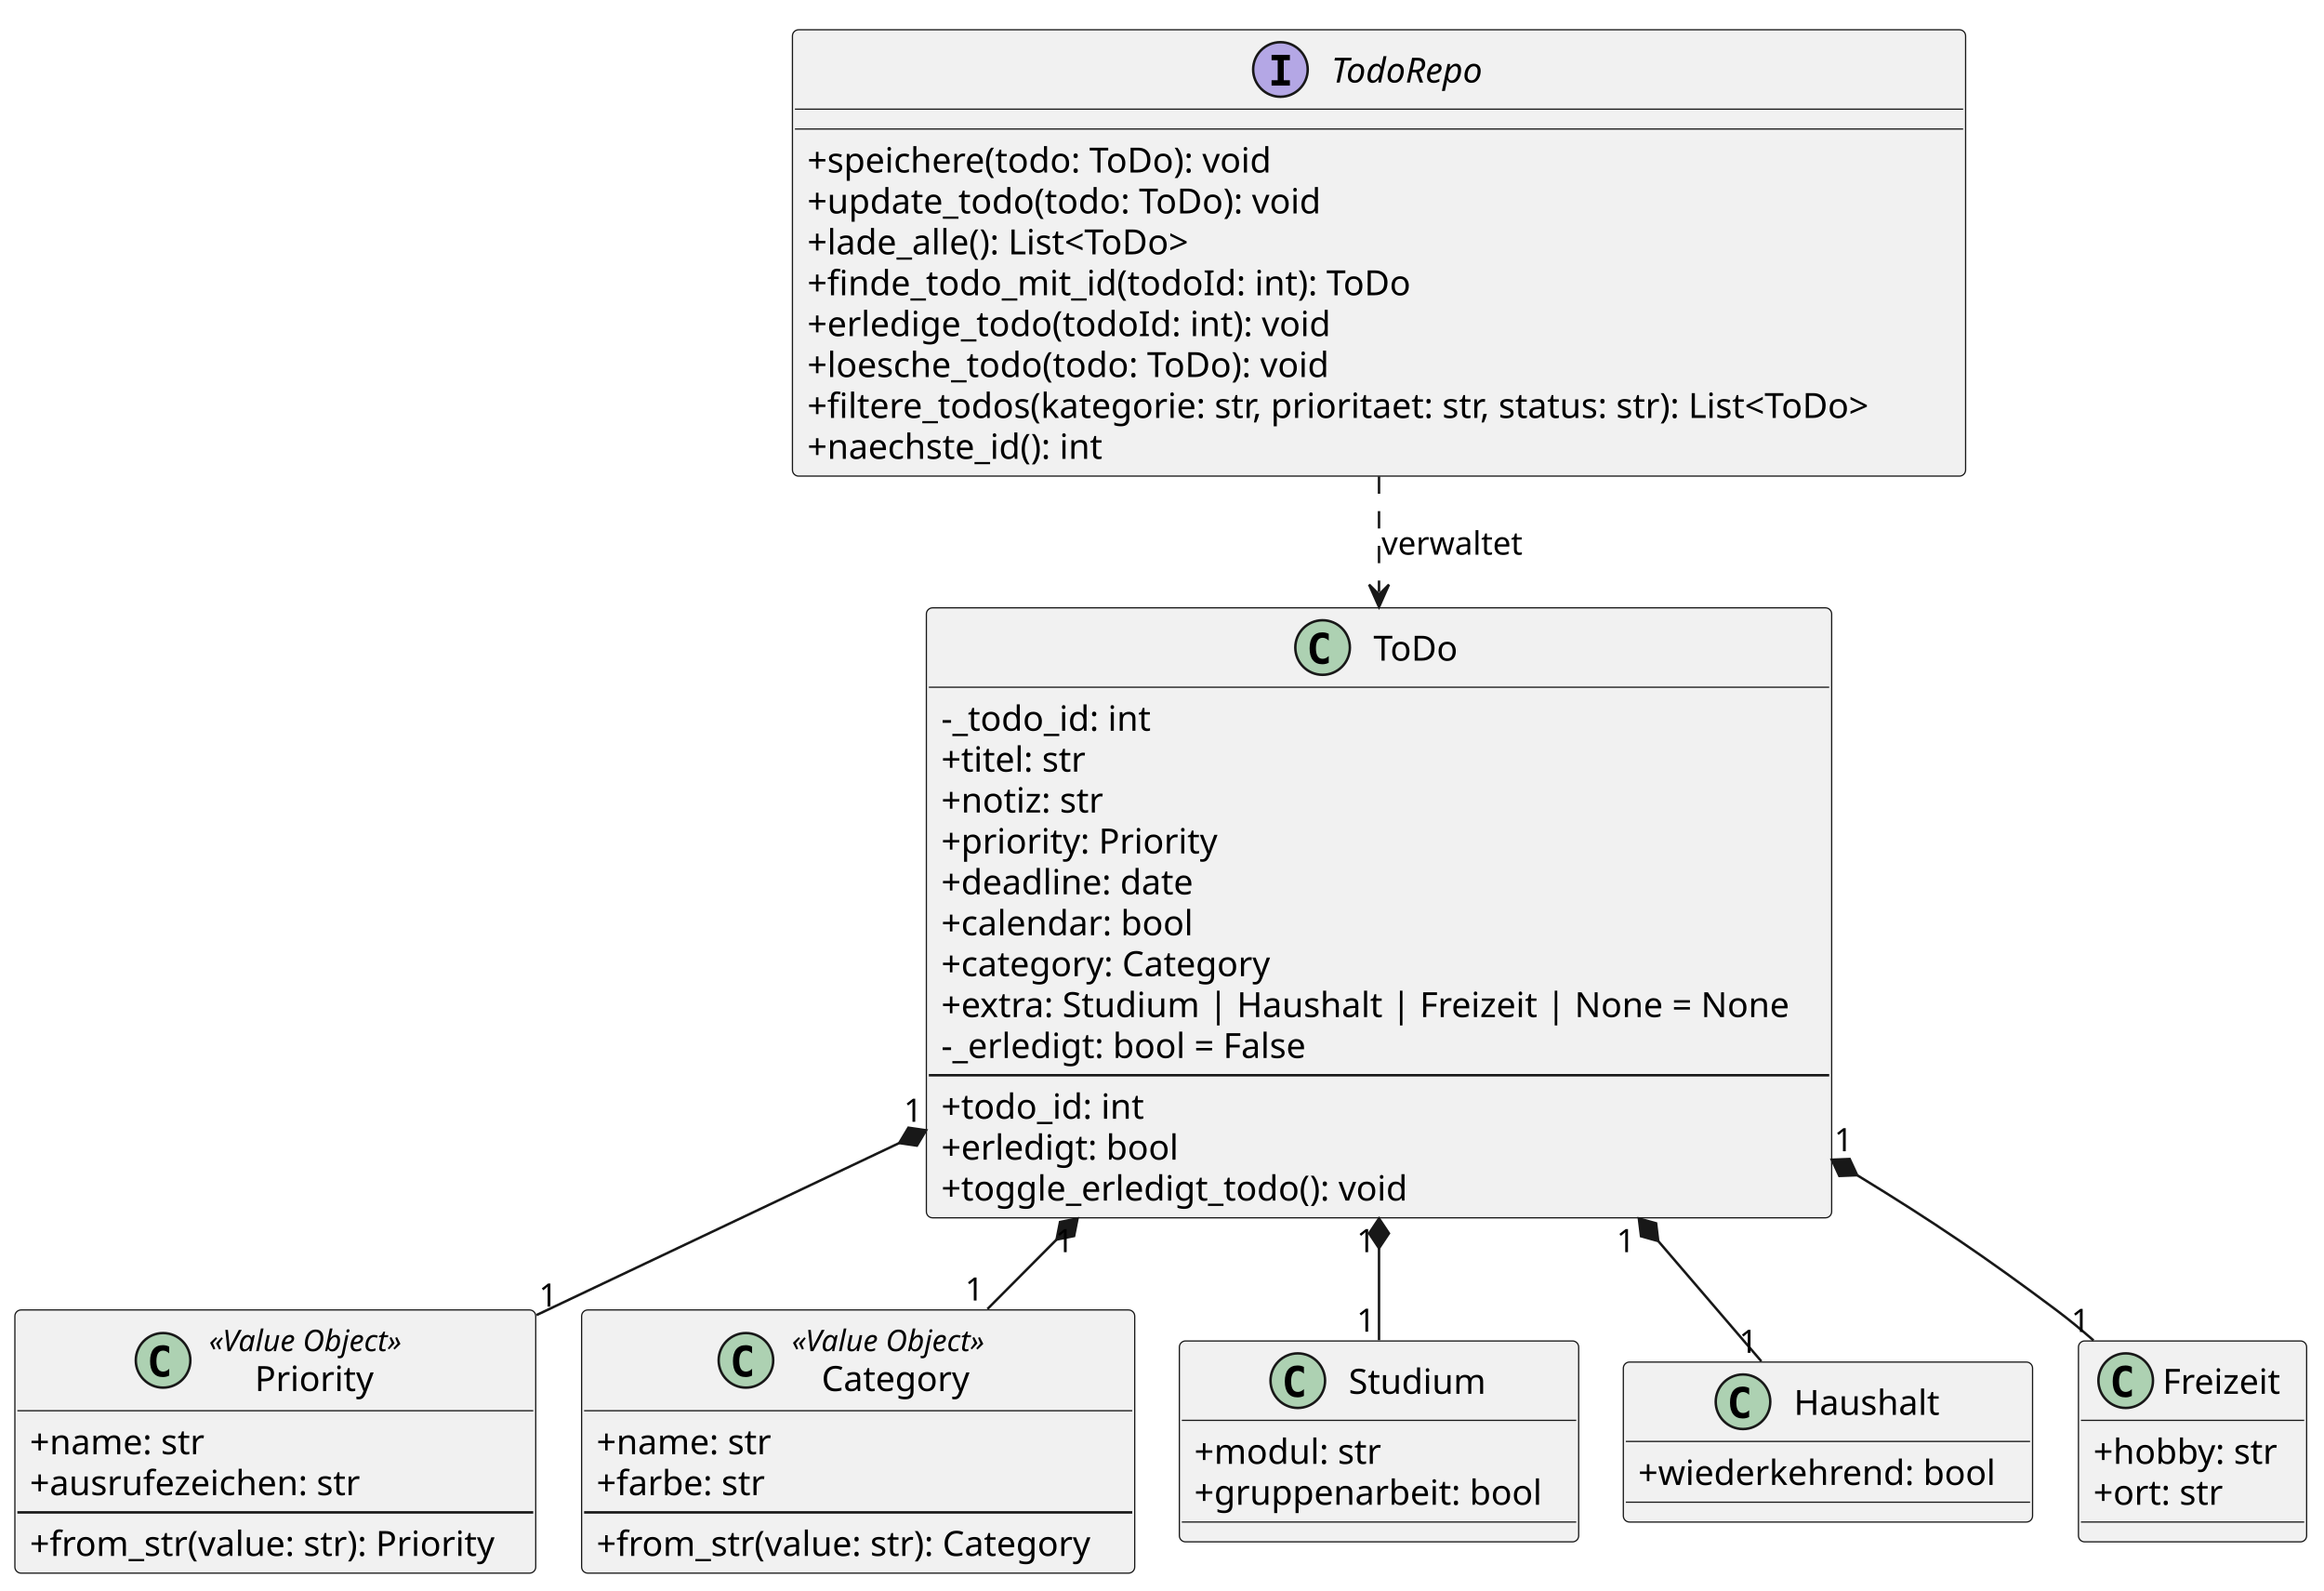
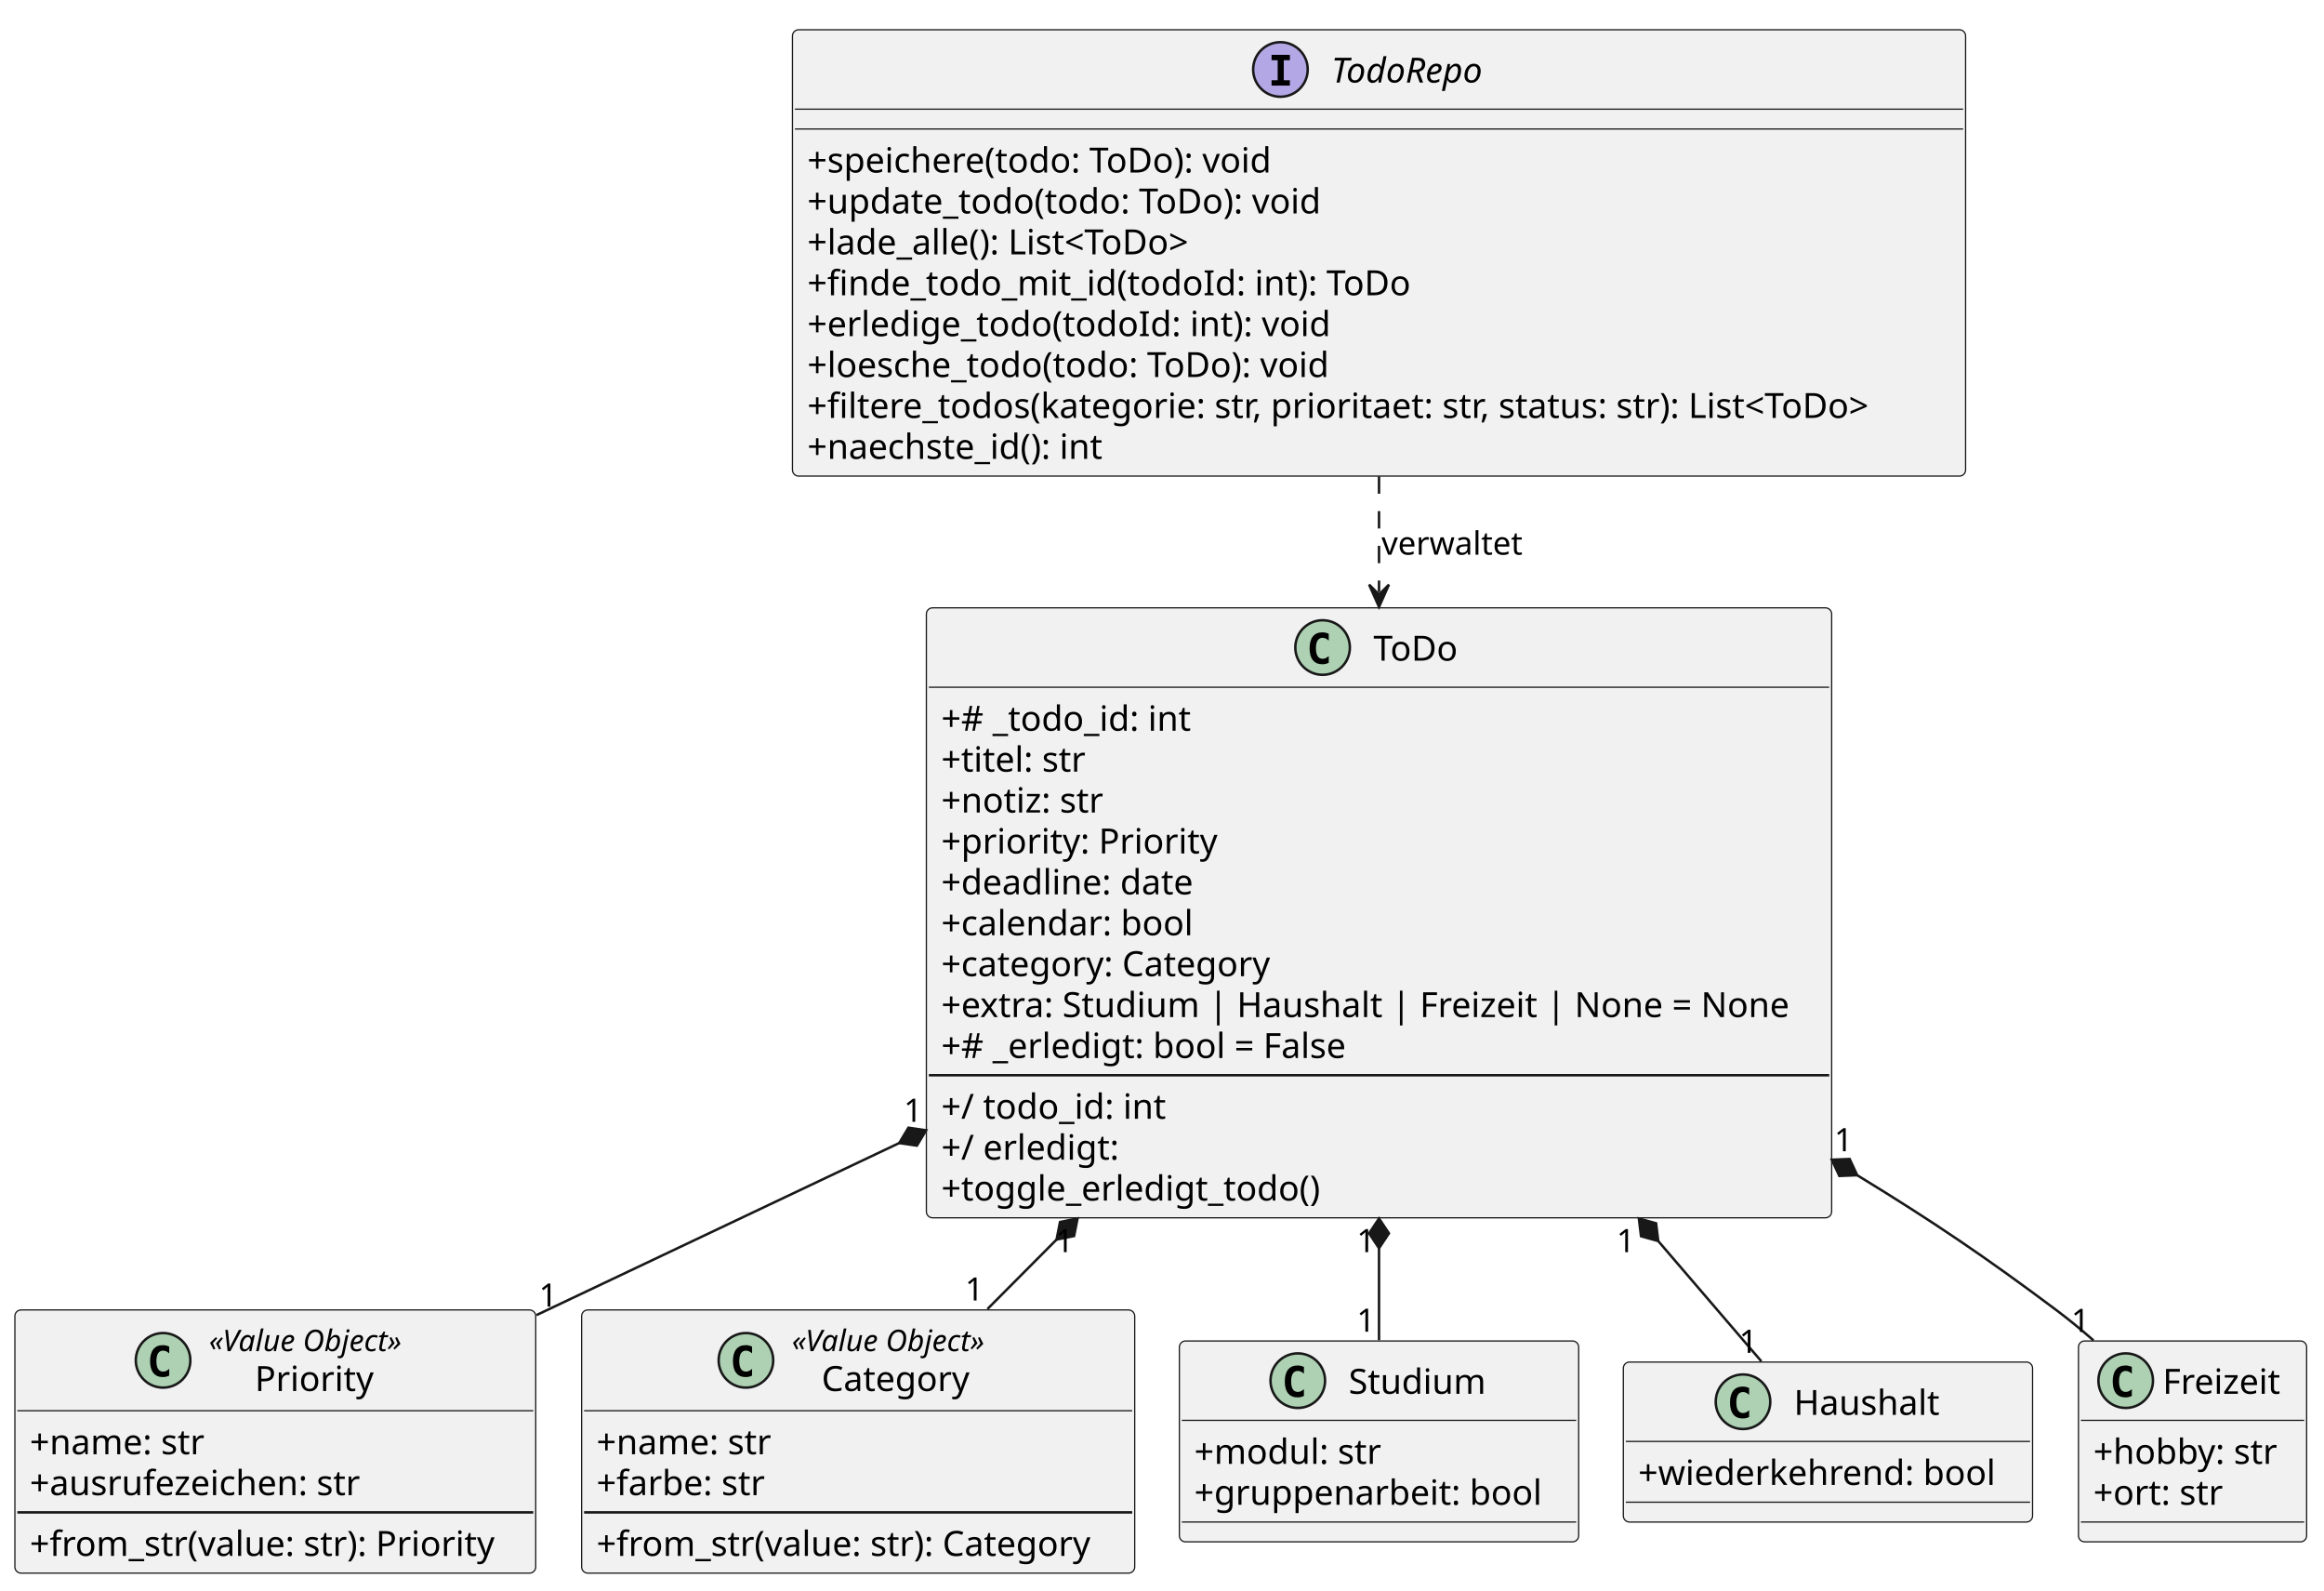
<svg xmlns="http://www.w3.org/2000/svg" contentStyleType="text/css" height="641px" preserveAspectRatio="none" style="width:937px;height:641px;background:#FFFFFF;" version="1.1" viewBox="0 0 937 641" width="937px" zoomAndPan="magnify">
  <defs />
  <g>
    <g id="elem_ToDo">
      <rect codeLine="5" fill="#F1F1F1" height="245.859" id="ToDo" rx="2.5" ry="2.5" style="stroke:#181818;stroke-width:0.5;" width="365" x="373.5" y="245" />
      <ellipse cx="533.25" cy="261" fill="#ADD1B2" rx="11" ry="11" style="stroke:#181818;stroke-width:1.0;" />
      <path d="M535.723,267.143 Q535.142,267.442 534.503,267.591 Q533.864,267.741 533.158,267.741 Q530.651,267.741 529.332,266.089 Q528.012,264.437 528.012,261.316 Q528.012,258.187 529.332,256.535 Q530.651,254.883 533.158,254.883 Q533.864,254.883 534.511,255.032 Q535.159,255.182 535.723,255.481 L535.723,258.203 Q535.092,257.622 534.499,257.352 Q533.905,257.082 533.274,257.082 Q531.93,257.082 531.245,258.149 Q530.56,259.216 530.56,261.316 Q530.56,263.408 531.245,264.474 Q531.93,265.541 533.274,265.541 Q533.905,265.541 534.499,265.271 Q535.092,265.002 535.723,264.42 Z " fill="#000000" />
      <text fill="#000000" font-family="sans-serif" font-size="14" lengthAdjust="spacing" textLength="37" x="553.75" y="266.291">ToDo</text>
      <line style="stroke:#181818;stroke-width:0.5;" x1="374.5" x2="737.5" y1="277" y2="277" />
-       <text fill="#000000" font-family="sans-serif" font-size="14" lengthAdjust="spacing" textLength="93" x="379.5" y="294.535">-_todo_id: int</text>
+       <text fill="#000000" font-family="sans-serif" font-size="14" lengthAdjust="spacing" textLength="109" x="379.5" y="294.535">+# _todo_id: int</text>
      <text fill="#000000" font-family="sans-serif" font-size="14" lengthAdjust="spacing" textLength="63" x="379.5" y="311.023">+titel: str</text>
      <text fill="#000000" font-family="sans-serif" font-size="14" lengthAdjust="spacing" textLength="72" x="379.5" y="327.512">+notiz: str</text>
      <text fill="#000000" font-family="sans-serif" font-size="14" lengthAdjust="spacing" textLength="118" x="379.5" y="344">+priority: Priority</text>
      <text fill="#000000" font-family="sans-serif" font-size="14" lengthAdjust="spacing" textLength="108" x="379.5" y="360.488">+deadline: date</text>
      <text fill="#000000" font-family="sans-serif" font-size="14" lengthAdjust="spacing" textLength="109" x="379.5" y="376.977">+calendar: bool</text>
      <text fill="#000000" font-family="sans-serif" font-size="14" lengthAdjust="spacing" textLength="140" x="379.5" y="393.465">+category: Category</text>
      <text fill="#000000" font-family="sans-serif" font-size="14" lengthAdjust="spacing" textLength="353" x="379.5" y="409.953">+extra: Studium | Haushalt | Freizeit | None = None</text>
-       <text fill="#000000" font-family="sans-serif" font-size="14" lengthAdjust="spacing" textLength="161" x="379.5" y="426.441">-_erledigt: bool = False</text>
+       <text fill="#000000" font-family="sans-serif" font-size="14" lengthAdjust="spacing" textLength="177" x="379.5" y="426.441">+# _erledigt: bool = False</text>
      <line style="stroke:#181818;stroke-width:1.0;" x1="374.5" x2="737.5" y1="433.394" y2="433.394" />
-       <text fill="#000000" font-family="sans-serif" font-size="14" lengthAdjust="spacing" textLength="89" x="379.5" y="450.93">+todo_id: int</text>
-       <text fill="#000000" font-family="sans-serif" font-size="14" lengthAdjust="spacing" textLength="103" x="379.5" y="467.418">+erledigt: bool</text>
-       <text fill="#000000" font-family="sans-serif" font-size="14" lengthAdjust="spacing" textLength="201" x="379.5" y="483.906">+toggle_erledigt_todo(): void</text>
+       <text fill="#000000" font-family="sans-serif" font-size="14" lengthAdjust="spacing" textLength="100" x="379.5" y="450.93">+/ todo_id: int</text>
+       <text fill="#000000" font-family="sans-serif" font-size="14" lengthAdjust="spacing" textLength="79" x="379.5" y="467.418">+/ erledigt:</text>
+       <text fill="#000000" font-family="sans-serif" font-size="14" lengthAdjust="spacing" textLength="164" x="379.5" y="483.906">+toggle_erledigt_todo()</text>
    </g>
    <g id="elem_Priority">
      <rect codeLine="21" fill="#F1F1F1" height="106.086" id="Priority" rx="2.5" ry="2.5" style="stroke:#181818;stroke-width:0.5;" width="210" x="6" y="528" />
      <ellipse cx="65.75" cy="548.311" fill="#ADD1B2" rx="11" ry="11" style="stroke:#181818;stroke-width:1.0;" />
      <path d="M68.223,554.454 Q67.642,554.752 67.003,554.902 Q66.364,555.051 65.658,555.051 Q63.151,555.051 61.831,553.399 Q60.512,551.748 60.512,548.626 Q60.512,545.497 61.831,543.845 Q63.151,542.193 65.658,542.193 Q66.364,542.193 67.011,542.343 Q67.659,542.492 68.223,542.791 L68.223,545.514 Q67.592,544.933 66.999,544.663 Q66.405,544.393 65.774,544.393 Q64.43,544.393 63.745,545.46 Q63.06,546.526 63.06,548.626 Q63.06,550.718 63.745,551.785 Q64.43,552.852 65.774,552.852 Q66.405,552.852 66.999,552.582 Q67.592,552.312 68.223,551.731 Z " fill="#000000" />
      <text fill="#000000" font-family="sans-serif" font-size="12" font-style="italic" lengthAdjust="spacing" textLength="86" x="84.25" y="544.602">«Value Object»</text>
      <text fill="#000000" font-family="sans-serif" font-size="14" lengthAdjust="spacing" textLength="49" x="102.75" y="560.668">Priority</text>
      <line style="stroke:#181818;stroke-width:0.5;" x1="7" x2="215" y1="568.621" y2="568.621" />
      <text fill="#000000" font-family="sans-serif" font-size="14" lengthAdjust="spacing" textLength="75" x="12" y="586.156">+name: str</text>
      <text fill="#000000" font-family="sans-serif" font-size="14" lengthAdjust="spacing" textLength="142" x="12" y="602.644">+ausrufezeichen: str</text>
      <line style="stroke:#181818;stroke-width:1.0;" x1="7" x2="215" y1="609.598" y2="609.598" />
      <text fill="#000000" font-family="sans-serif" font-size="14" lengthAdjust="spacing" textLength="198" x="12" y="627.133">+from_str(value: str): Priority</text>
    </g>
    <g id="elem_Category">
      <rect codeLine="28" fill="#F1F1F1" height="106.086" id="Category" rx="2.5" ry="2.5" style="stroke:#181818;stroke-width:0.5;" width="223" x="234.5" y="528" />
      <ellipse cx="300.75" cy="548.311" fill="#ADD1B2" rx="11" ry="11" style="stroke:#181818;stroke-width:1.0;" />
      <path d="M303.223,554.454 Q302.642,554.752 302.003,554.902 Q301.364,555.051 300.658,555.051 Q298.151,555.051 296.832,553.399 Q295.512,551.748 295.512,548.626 Q295.512,545.497 296.832,543.845 Q298.151,542.193 300.658,542.193 Q301.364,542.193 302.011,542.343 Q302.659,542.492 303.223,542.791 L303.223,545.514 Q302.592,544.933 301.999,544.663 Q301.405,544.393 300.774,544.393 Q299.43,544.393 298.745,545.46 Q298.06,546.526 298.06,548.626 Q298.06,550.718 298.745,551.785 Q299.43,552.852 300.774,552.852 Q301.405,552.852 301.999,552.582 Q302.592,552.312 303.223,551.731 Z " fill="#000000" />
      <text fill="#000000" font-family="sans-serif" font-size="12" font-style="italic" lengthAdjust="spacing" textLength="86" x="319.25" y="544.602">«Value Object»</text>
      <text fill="#000000" font-family="sans-serif" font-size="14" lengthAdjust="spacing" textLength="62" x="331.25" y="560.668">Category</text>
      <line style="stroke:#181818;stroke-width:0.5;" x1="235.5" x2="456.5" y1="568.621" y2="568.621" />
      <text fill="#000000" font-family="sans-serif" font-size="14" lengthAdjust="spacing" textLength="75" x="240.5" y="586.156">+name: str</text>
      <text fill="#000000" font-family="sans-serif" font-size="14" lengthAdjust="spacing" textLength="73" x="240.5" y="602.644">+farbe: str</text>
      <line style="stroke:#181818;stroke-width:1.0;" x1="235.5" x2="456.5" y1="609.598" y2="609.598" />
      <text fill="#000000" font-family="sans-serif" font-size="14" lengthAdjust="spacing" textLength="211" x="240.5" y="627.133">+from_str(value: str): Category</text>
    </g>
    <g id="elem_Studium">
      <rect codeLine="35" fill="#F1F1F1" height="80.977" id="Studium" rx="2.5" ry="2.5" style="stroke:#181818;stroke-width:0.5;" width="161" x="475.5" y="540.5" />
      <ellipse cx="523.25" cy="556.5" fill="#ADD1B2" rx="11" ry="11" style="stroke:#181818;stroke-width:1.0;" />
      <path d="M525.723,562.643 Q525.142,562.942 524.503,563.091 Q523.864,563.241 523.158,563.241 Q520.651,563.241 519.332,561.589 Q518.012,559.937 518.012,556.816 Q518.012,553.687 519.332,552.035 Q520.651,550.383 523.158,550.383 Q523.864,550.383 524.511,550.532 Q525.159,550.682 525.723,550.981 L525.723,553.703 Q525.092,553.122 524.499,552.852 Q523.905,552.582 523.274,552.582 Q521.93,552.582 521.245,553.649 Q520.56,554.716 520.56,556.816 Q520.56,558.908 521.245,559.974 Q521.93,561.041 523.274,561.041 Q523.905,561.041 524.499,560.771 Q525.092,560.501 525.723,559.92 Z " fill="#000000" />
      <text fill="#000000" font-family="sans-serif" font-size="14" lengthAdjust="spacing" textLength="57" x="543.75" y="561.791">Studium</text>
      <line style="stroke:#181818;stroke-width:0.5;" x1="476.5" x2="635.5" y1="572.5" y2="572.5" />
      <text fill="#000000" font-family="sans-serif" font-size="14" lengthAdjust="spacing" textLength="81" x="481.5" y="590.035">+modul: str</text>
      <text fill="#000000" font-family="sans-serif" font-size="14" lengthAdjust="spacing" textLength="149" x="481.5" y="606.523">+gruppenarbeit: bool</text>
      <line style="stroke:#181818;stroke-width:0.5;" x1="476.5" x2="635.5" y1="613.477" y2="613.477" />
    </g>
    <g id="elem_Haushalt">
      <rect codeLine="40" fill="#F1F1F1" height="64.488" id="Haushalt" rx="2.5" ry="2.5" style="stroke:#181818;stroke-width:0.5;" width="165" x="654.5" y="549" />
      <ellipse cx="702.75" cy="565" fill="#ADD1B2" rx="11" ry="11" style="stroke:#181818;stroke-width:1.0;" />
      <path d="M705.223,571.143 Q704.642,571.442 704.003,571.591 Q703.364,571.741 702.658,571.741 Q700.151,571.741 698.832,570.089 Q697.512,568.437 697.512,565.316 Q697.512,562.187 698.832,560.535 Q700.151,558.883 702.658,558.883 Q703.364,558.883 704.011,559.032 Q704.659,559.182 705.223,559.481 L705.223,562.203 Q704.592,561.622 703.999,561.352 Q703.405,561.082 702.774,561.082 Q701.43,561.082 700.745,562.149 Q700.06,563.216 700.06,565.316 Q700.06,567.408 700.745,568.474 Q701.43,569.541 702.774,569.541 Q703.405,569.541 703.999,569.271 Q704.592,569.001 705.223,568.42 Z " fill="#000000" />
      <text fill="#000000" font-family="sans-serif" font-size="14" lengthAdjust="spacing" textLength="60" x="723.25" y="570.291">Haushalt</text>
      <line style="stroke:#181818;stroke-width:0.5;" x1="655.5" x2="818.5" y1="581" y2="581" />
      <text fill="#000000" font-family="sans-serif" font-size="14" lengthAdjust="spacing" textLength="153" x="660.5" y="598.535">+wiederkehrend: bool</text>
      <line style="stroke:#181818;stroke-width:0.5;" x1="655.5" x2="818.5" y1="605.488" y2="605.488" />
    </g>
    <g id="elem_Freizeit">
      <rect codeLine="44" fill="#F1F1F1" height="80.977" id="Freizeit" rx="2.5" ry="2.5" style="stroke:#181818;stroke-width:0.5;" width="92" x="838" y="540.5" />
      <ellipse cx="857.05" cy="556.5" fill="#ADD1B2" rx="11" ry="11" style="stroke:#181818;stroke-width:1.0;" />
      <path d="M859.523,562.643 Q858.942,562.942 858.303,563.091 Q857.664,563.241 856.958,563.241 Q854.451,563.241 853.131,561.589 Q851.812,559.937 851.812,556.816 Q851.812,553.687 853.131,552.035 Q854.451,550.383 856.958,550.383 Q857.664,550.383 858.311,550.532 Q858.959,550.682 859.523,550.981 L859.523,553.703 Q858.892,553.122 858.299,552.852 Q857.705,552.582 857.074,552.582 Q855.73,552.582 855.045,553.649 Q854.36,554.716 854.36,556.816 Q854.36,558.908 855.045,559.974 Q855.73,561.041 857.074,561.041 Q857.705,561.041 858.299,560.771 Q858.892,560.501 859.523,559.92 Z " fill="#000000" />
      <text fill="#000000" font-family="sans-serif" font-size="14" lengthAdjust="spacing" textLength="51" x="871.95" y="561.791">Freizeit</text>
      <line style="stroke:#181818;stroke-width:0.5;" x1="839" x2="929" y1="572.5" y2="572.5" />
      <text fill="#000000" font-family="sans-serif" font-size="14" lengthAdjust="spacing" textLength="80" x="844" y="590.035">+hobby: str</text>
      <text fill="#000000" font-family="sans-serif" font-size="14" lengthAdjust="spacing" textLength="57" x="844" y="606.523">+ort: str</text>
      <line style="stroke:#181818;stroke-width:0.5;" x1="839" x2="929" y1="613.477" y2="613.477" />
    </g>
    <g id="elem_TodoRepo">
      <rect codeLine="49" fill="#F1F1F1" height="179.906" id="TodoRepo" rx="2.5" ry="2.5" style="stroke:#181818;stroke-width:0.5;" width="473" x="319.5" y="12" />
      <ellipse cx="516.25" cy="28" fill="#B4A7E5" rx="11" ry="11" style="stroke:#181818;stroke-width:1.0;" />
      <path d="M512.678,24.265 L512.678,22.107 L520.057,22.107 L520.057,24.265 L517.592,24.265 L517.592,32.342 L520.057,32.342 L520.057,34.5 L512.678,34.5 L512.678,32.342 L515.143,32.342 L515.143,24.265 Z " fill="#000000" />
      <text fill="#000000" font-family="sans-serif" font-size="14" font-style="italic" lengthAdjust="spacing" textLength="71" x="536.75" y="33.291">TodoRepo</text>
      <line style="stroke:#181818;stroke-width:0.5;" x1="320.5" x2="791.5" y1="44" y2="44" />
      <line style="stroke:#181818;stroke-width:0.5;" x1="320.5" x2="791.5" y1="52" y2="52" />
      <text fill="#000000" font-family="sans-serif" font-size="14" lengthAdjust="spacing" textLength="201" x="325.5" y="69.535">+speichere(todo: ToDo): void</text>
      <text fill="#000000" font-family="sans-serif" font-size="14" lengthAdjust="spacing" textLength="222" x="325.5" y="86.023">+update_todo(todo: ToDo): void</text>
      <text fill="#000000" font-family="sans-serif" font-size="14" lengthAdjust="spacing" textLength="171" x="325.5" y="102.512">+lade_alle(): List&lt;ToDo&gt;</text>
      <text fill="#000000" font-family="sans-serif" font-size="14" lengthAdjust="spacing" textLength="260" x="325.5" y="119">+finde_todo_mit_id(todoId: int): ToDo</text>
      <text fill="#000000" font-family="sans-serif" font-size="14" lengthAdjust="spacing" textLength="224" x="325.5" y="135.488">+erledige_todo(todoId: int): void</text>
      <text fill="#000000" font-family="sans-serif" font-size="14" lengthAdjust="spacing" textLength="226" x="325.5" y="151.977">+loesche_todo(todo: ToDo): void</text>
      <text fill="#000000" font-family="sans-serif" font-size="14" lengthAdjust="spacing" textLength="461" x="325.5" y="168.465">+filtere_todos(kategorie: str, prioritaet: str, status: str): List&lt;ToDo&gt;</text>
      <text fill="#000000" font-family="sans-serif" font-size="14" lengthAdjust="spacing" textLength="128" x="325.5" y="184.953">+naechste_id(): int</text>
    </g>
    <polygon fill="#181818" points="556,491.128,552,497.128,556,503.128,560,497.128,556,491.128" style="stroke:#181818;stroke-width:1.0;" />
    <path d="M556,503.128 C556,520.809 556,525.85 556,540.198 " fill="none" style="stroke:#181818;stroke-width:1.0;" />
    <text fill="#000000" font-family="sans-serif" font-size="13" lengthAdjust="spacing" textLength="8" x="547" y="536.767">1</text>
    <text fill="#000000" font-family="sans-serif" font-size="13" lengthAdjust="spacing" textLength="8" x="547" y="504.697">1</text>
    <polygon fill="#181818" points="660.764,491.128,661.635,498.287,668.577,500.237,667.707,493.078,660.764,491.128" style="stroke:#181818;stroke-width:1.0;" />
    <path d="M668.577,500.237 C686.871,521.562 696.554,532.85 710.16,548.712 " fill="none" style="stroke:#181818;stroke-width:1.0;" />
    <text fill="#000000" font-family="sans-serif" font-size="13" lengthAdjust="spacing" textLength="8" x="701.16" y="545.28">1</text>
    <text fill="#000000" font-family="sans-serif" font-size="13" lengthAdjust="spacing" textLength="8" x="651.764" y="504.697">1</text>
    <polygon fill="#181818" points="738.553,467.447,741.591,473.987,748.796,473.699,745.759,467.159,738.553,467.447" style="stroke:#181818;stroke-width:1.0;" />
    <path d="M748.796,473.699 C779.778,492.609 800.784,506.887 829,528 C834.05,531.779 839.14,535.969 844.077,540.283 " fill="none" style="stroke:#181818;stroke-width:1.0;" />
    <text fill="#000000" font-family="sans-serif" font-size="13" lengthAdjust="spacing" textLength="8" x="835.077" y="536.851">1</text>
    <text fill="#000000" font-family="sans-serif" font-size="13" lengthAdjust="spacing" textLength="8" x="739.553" y="464.015">1</text>
    <polygon fill="#181818" points="373.396,455.583,366.261,454.539,362.553,460.724,369.689,461.768,373.396,455.583" style="stroke:#181818;stroke-width:1.0;" />
    <path d="M362.553,460.724 C309.062,486.088 263.232,507.818 216.298,530.072 " fill="none" style="stroke:#181818;stroke-width:1.0;" />
    <text fill="#000000" font-family="sans-serif" font-size="13" lengthAdjust="spacing" textLength="8" x="217.298" y="526.641">1</text>
    <text fill="#000000" font-family="sans-serif" font-size="13" lengthAdjust="spacing" textLength="8" x="364.396" y="452.151">1</text>
    <polygon fill="#181818" points="434.45,491.128,427.383,492.56,425.985,499.634,433.053,498.203,434.45,491.128" style="stroke:#181818;stroke-width:1.0;" />
    <path d="M425.985,499.634 C413.287,512.393 409.384,516.314 398.117,527.635 " fill="none" style="stroke:#181818;stroke-width:1.0;" />
    <text fill="#000000" font-family="sans-serif" font-size="13" lengthAdjust="spacing" textLength="8" x="389.117" y="524.203">1</text>
    <text fill="#000000" font-family="sans-serif" font-size="13" lengthAdjust="spacing" textLength="8" x="425.45" y="504.697">1</text>
    <polygon fill="#181818" points="556,244.637,560,235.637,556,239.637,552,235.637,556,244.637" style="stroke:#181818;stroke-width:1.0;" />
    <path d="M556,192.01 C556,208.925 556,220.898 556,238.637 " fill="none" style="stroke:#181818;stroke-width:1.0;stroke-dasharray:7.0,7.0;" />
    <text fill="#000000" font-family="sans-serif" font-size="13" lengthAdjust="spacing" textLength="57" x="557" y="223.568">verwaltet</text>
  </g>
</svg>
